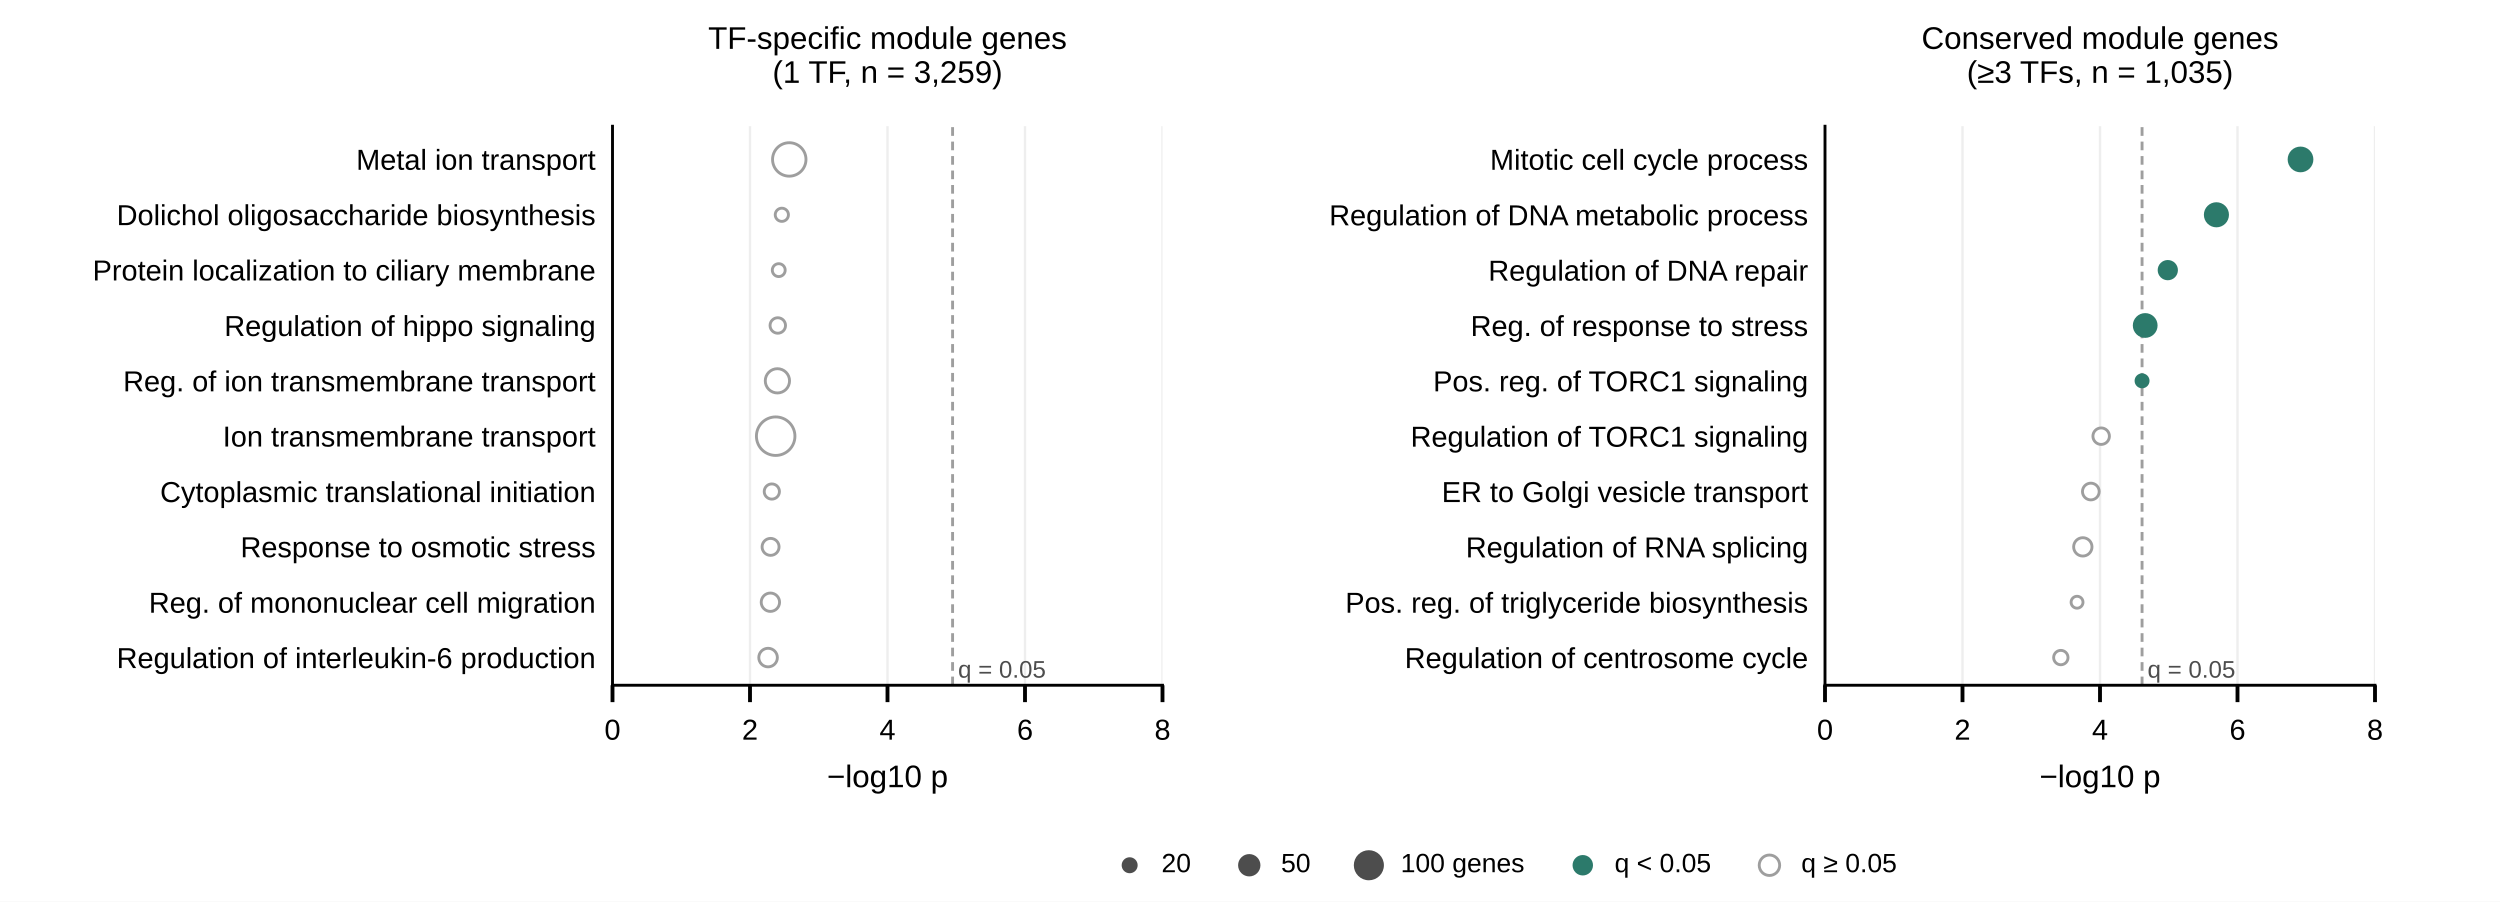
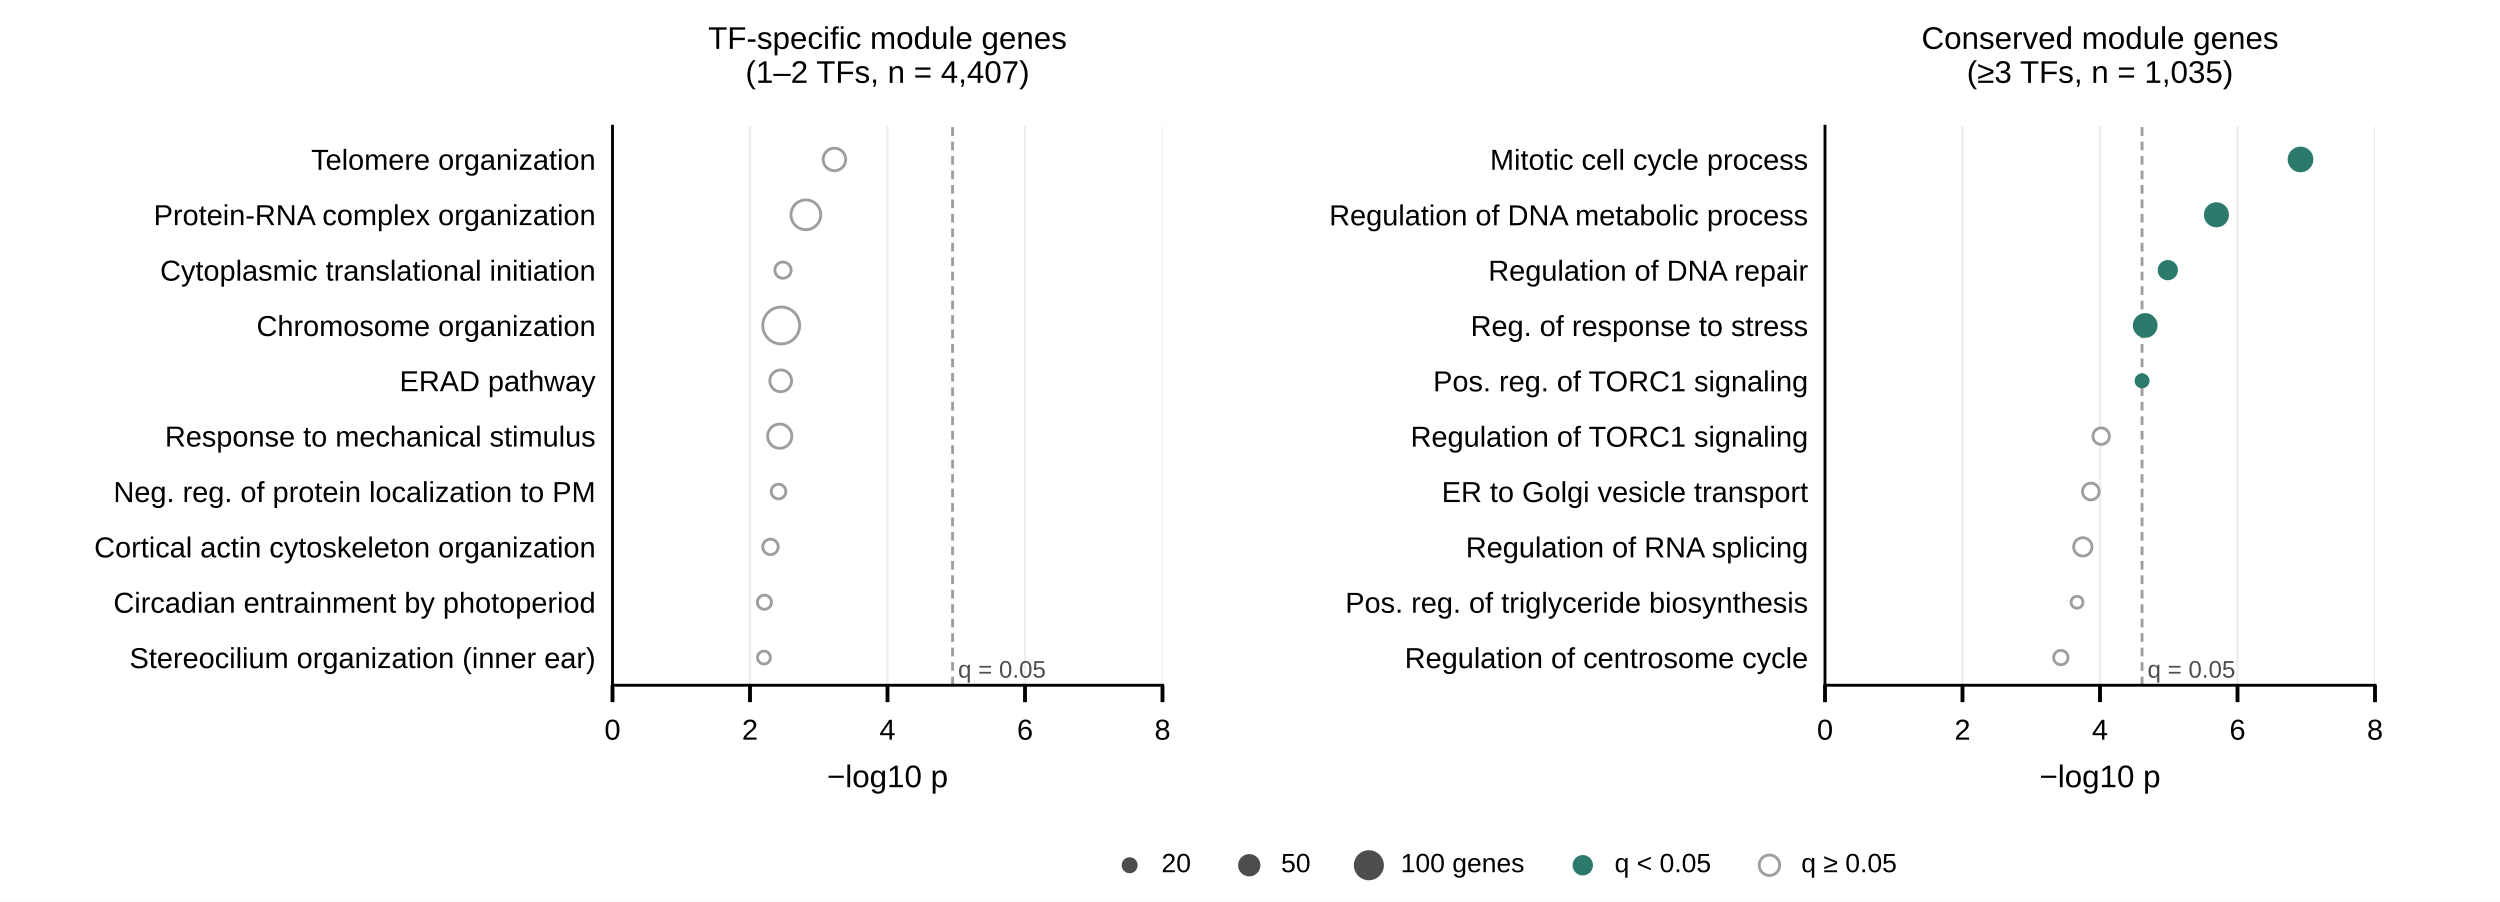
<svg xmlns="http://www.w3.org/2000/svg" xmlns:xlink="http://www.w3.org/1999/xlink" width="518.74pt" height="187.087pt" viewBox="0 0 518.74 187.087" version="1.1">
  <defs>
    <style type="text/css">*{stroke-linejoin: round; stroke-linecap: butt}</style>
  </defs>
  <g id="figure_1">
    <g id="patch_1">
      <path d="M 0 187.087  L 518.74 187.087  L 518.74 0  L 0 0  z " style="fill: #ffffff" />
    </g>
    <g id="axes_1">
      <g id="patch_2">
        <path d="M 127.091 142.186  L 241.214 142.186  L 241.214 26.192  L 127.091 26.192  z " style="fill: #ffffff" />
      </g>
      <g id="line2d_1">
-         <path d="M 197.657 142.186  L 197.657 26.192  " clip-path="url(#p32b95e14f8)" style="fill: none; stroke-dasharray: 1.8,1.2; stroke-dashoffset: 0; stroke: #9e9e9e; stroke-width: 0.6" />
+         <path d="M 197.657 142.186  L 197.657 26.192  " clip-path="url(#pe0c6eec185)" style="fill: none; stroke-dasharray: 1.8,1.2; stroke-dashoffset: 0; stroke: #9e9e9e; stroke-width: 0.6" />
      </g>
      <g id="matplotlib.axis_1">
        <g id="xtick_1">
          <g id="line2d_2">
-             <path d="M 127.091 142.186  L 127.091 26.192  " clip-path="url(#p32b95e14f8)" style="fill: none; stroke: #eeeeee; stroke-width: 0.5; stroke-linecap: square" />
+             <path d="M 127.091 142.186  L 127.091 26.192  " clip-path="url(#pe0c6eec185)" style="fill: none; stroke: #eeeeee; stroke-width: 0.5; stroke-linecap: square" />
          </g>
          <g id="line2d_3">
            <defs>
-               <path id="m3dcbe047bf" d="M 0 0  L 0 3.5  " style="stroke: #000000; stroke-width: 0.8" />
+               <path id="md911580ad5" d="M 0 0  L 0 3.5  " style="stroke: #000000; stroke-width: 0.8" />
            </defs>
            <g>
-               <use xlink:href="#m3dcbe047bf" x="127.091" y="142.186" style="stroke: #000000; stroke-width: 0.8" />
+               <use xlink:href="#md911580ad5" x="127.091" y="142.186" style="stroke: #000000; stroke-width: 0.8" />
            </g>
          </g>
          <g id="text_1">
            <text style="text-anchor: middle" x="127.091" y="153.481" transform="rotate(-0 127.0913 153.4805)" font-family="Arial, ArialMT, Helvetica, sans-serif" font-size="6.000">0</text>
          </g>
        </g>
        <g id="xtick_2">
          <g id="line2d_4">
-             <path d="M 155.622 142.186  L 155.622 26.192  " clip-path="url(#p32b95e14f8)" style="fill: none; stroke: #eeeeee; stroke-width: 0.5; stroke-linecap: square" />
+             <path d="M 155.622 142.186  L 155.622 26.192  " clip-path="url(#pe0c6eec185)" style="fill: none; stroke: #eeeeee; stroke-width: 0.5; stroke-linecap: square" />
          </g>
          <g id="line2d_5">
            <g>
-               <use xlink:href="#m3dcbe047bf" x="155.622" y="142.186" style="stroke: #000000; stroke-width: 0.8" />
+               <use xlink:href="#md911580ad5" x="155.622" y="142.186" style="stroke: #000000; stroke-width: 0.8" />
            </g>
          </g>
          <g id="text_2">
            <text style="text-anchor: middle" x="155.622" y="153.481" transform="rotate(-0 155.622 153.4805)" font-family="Arial, ArialMT, Helvetica, sans-serif" font-size="6.000">2</text>
          </g>
        </g>
        <g id="xtick_3">
          <g id="line2d_6">
-             <path d="M 184.153 142.186  L 184.153 26.192  " clip-path="url(#p32b95e14f8)" style="fill: none; stroke: #eeeeee; stroke-width: 0.5; stroke-linecap: square" />
+             <path d="M 184.153 142.186  L 184.153 26.192  " clip-path="url(#pe0c6eec185)" style="fill: none; stroke: #eeeeee; stroke-width: 0.5; stroke-linecap: square" />
          </g>
          <g id="line2d_7">
            <g>
-               <use xlink:href="#m3dcbe047bf" x="184.153" y="142.186" style="stroke: #000000; stroke-width: 0.8" />
+               <use xlink:href="#md911580ad5" x="184.153" y="142.186" style="stroke: #000000; stroke-width: 0.8" />
            </g>
          </g>
          <g id="text_3">
            <text style="text-anchor: middle" x="184.153" y="153.481" transform="rotate(-0 184.1528 153.4805)" font-family="Arial, ArialMT, Helvetica, sans-serif" font-size="6.000">4</text>
          </g>
        </g>
        <g id="xtick_4">
          <g id="line2d_8">
-             <path d="M 212.683 142.186  L 212.683 26.192  " clip-path="url(#p32b95e14f8)" style="fill: none; stroke: #eeeeee; stroke-width: 0.5; stroke-linecap: square" />
+             <path d="M 212.683 142.186  L 212.683 26.192  " clip-path="url(#pe0c6eec185)" style="fill: none; stroke: #eeeeee; stroke-width: 0.5; stroke-linecap: square" />
          </g>
          <g id="line2d_9">
            <g>
-               <use xlink:href="#m3dcbe047bf" x="212.683" y="142.186" style="stroke: #000000; stroke-width: 0.8" />
+               <use xlink:href="#md911580ad5" x="212.683" y="142.186" style="stroke: #000000; stroke-width: 0.8" />
            </g>
          </g>
          <g id="text_4">
            <text style="text-anchor: middle" x="212.683" y="153.481" transform="rotate(-0 212.6835 153.4805)" font-family="Arial, ArialMT, Helvetica, sans-serif" font-size="6.000">6</text>
          </g>
        </g>
        <g id="xtick_5">
          <g id="line2d_10">
-             <path d="M 241.214 142.186  L 241.214 26.192  " clip-path="url(#p32b95e14f8)" style="fill: none; stroke: #eeeeee; stroke-width: 0.5; stroke-linecap: square" />
+             <path d="M 241.214 142.186  L 241.214 26.192  " clip-path="url(#pe0c6eec185)" style="fill: none; stroke: #eeeeee; stroke-width: 0.5; stroke-linecap: square" />
          </g>
          <g id="line2d_11">
            <g>
-               <use xlink:href="#m3dcbe047bf" x="241.214" y="142.186" style="stroke: #000000; stroke-width: 0.8" />
+               <use xlink:href="#md911580ad5" x="241.214" y="142.186" style="stroke: #000000; stroke-width: 0.8" />
            </g>
          </g>
          <g id="text_5">
            <text style="text-anchor: middle" x="241.214" y="153.481" transform="rotate(-0 241.2142 153.4805)" font-family="Arial, ArialMT, Helvetica, sans-serif" font-size="6.000">8</text>
          </g>
        </g>
        <g id="text_6">
          <text style="text-anchor: middle" x="184.153" y="163.345" transform="rotate(-0 184.1528 163.3449)" font-family="Arial, ArialMT, Helvetica, sans-serif" font-size="6.500">−log10 p</text>
        </g>
      </g>
      <g id="matplotlib.axis_2">
        <g id="ytick_1">
          <g id="line2d_12" />
          <g id="text_7">
-             <text style="text-anchor: end" x="123.591" y="35.23" transform="rotate(-0 123.5913 35.23018)" font-family="Arial, ArialMT, Helvetica, sans-serif" font-size="6.000">Metal ion transport</text>
+             <text style="text-anchor: end" x="123.591" y="35.23" transform="rotate(-0 123.5913 35.23018)" font-family="Arial, ArialMT, Helvetica, sans-serif" font-size="6.000">Telomere organization</text>
          </g>
        </g>
        <g id="ytick_2">
          <g id="line2d_13" />
          <g id="text_8">
-             <text style="text-anchor: end" x="123.591" y="46.715" transform="rotate(-0 123.5913 46.71471)" font-family="Arial, ArialMT, Helvetica, sans-serif" font-size="6.000">Dolichol oligosaccharide biosynthesis</text>
+             <text style="text-anchor: end" x="123.591" y="46.715" transform="rotate(-0 123.5913 46.71471)" font-family="Arial, ArialMT, Helvetica, sans-serif" font-size="6.000">Protein-RNA complex organization</text>
          </g>
        </g>
        <g id="ytick_3">
          <g id="line2d_14" />
          <g id="text_9">
-             <text style="text-anchor: end" x="123.591" y="58.199" transform="rotate(-0 123.5913 58.19923)" font-family="Arial, ArialMT, Helvetica, sans-serif" font-size="6.000">Protein localization to ciliary membrane</text>
+             <text style="text-anchor: end" x="123.591" y="58.236" transform="rotate(-0 123.5913 58.2358)" font-family="Arial, ArialMT, Helvetica, sans-serif" font-size="6.000">Cytoplasmic translational initiation</text>
          </g>
        </g>
        <g id="ytick_4">
          <g id="line2d_15" />
          <g id="text_10">
-             <text style="text-anchor: end" x="123.591" y="69.72" transform="rotate(-0 123.5913 69.72032)" font-family="Arial, ArialMT, Helvetica, sans-serif" font-size="6.000">Regulation of hippo signaling</text>
+             <text style="text-anchor: end" x="123.591" y="69.72" transform="rotate(-0 123.5913 69.72032)" font-family="Arial, ArialMT, Helvetica, sans-serif" font-size="6.000">Chromosome organization</text>
          </g>
        </g>
        <g id="ytick_5">
          <g id="line2d_16" />
          <g id="text_11">
-             <text style="text-anchor: end" x="123.591" y="81.205" transform="rotate(-0 123.5913 81.20485)" font-family="Arial, ArialMT, Helvetica, sans-serif" font-size="6.000">Reg. of ion transmembrane transport</text>
+             <text style="text-anchor: end" x="123.591" y="81.168" transform="rotate(-0 123.5913 81.16828)" font-family="Arial, ArialMT, Helvetica, sans-serif" font-size="6.000">ERAD pathway</text>
          </g>
        </g>
        <g id="ytick_6">
          <g id="line2d_17" />
          <g id="text_12">
-             <text style="text-anchor: end" x="123.591" y="92.653" transform="rotate(-0 123.5913 92.65281)" font-family="Arial, ArialMT, Helvetica, sans-serif" font-size="6.000">Ion transmembrane transport</text>
+             <text style="text-anchor: end" x="123.591" y="92.653" transform="rotate(-0 123.5913 92.65281)" font-family="Arial, ArialMT, Helvetica, sans-serif" font-size="6.000">Response to mechanical stimulus</text>
          </g>
        </g>
        <g id="ytick_7">
          <g id="line2d_18" />
          <g id="text_13">
-             <text style="text-anchor: end" x="123.591" y="104.174" transform="rotate(-0 123.5913 104.1739)" font-family="Arial, ArialMT, Helvetica, sans-serif" font-size="6.000">Cytoplasmic translational initiation</text>
+             <text style="text-anchor: end" x="123.591" y="104.174" transform="rotate(-0 123.5913 104.1739)" font-family="Arial, ArialMT, Helvetica, sans-serif" font-size="6.000">Neg. reg. of protein localization to PM</text>
          </g>
        </g>
        <g id="ytick_8">
          <g id="line2d_19" />
          <g id="text_14">
-             <text style="text-anchor: end" x="123.591" y="115.622" transform="rotate(-0 123.5913 115.6219)" font-family="Arial, ArialMT, Helvetica, sans-serif" font-size="6.000">Response to osmotic stress</text>
+             <text style="text-anchor: end" x="123.591" y="115.658" transform="rotate(-0 123.5913 115.6584)" font-family="Arial, ArialMT, Helvetica, sans-serif" font-size="6.000">Cortical actin cytoskeleton organization</text>
          </g>
        </g>
        <g id="ytick_9">
          <g id="line2d_20" />
          <g id="text_15">
-             <text style="text-anchor: end" x="123.591" y="127.143" transform="rotate(-0 123.5913 127.1429)" font-family="Arial, ArialMT, Helvetica, sans-serif" font-size="6.000">Reg. of mononuclear cell migration</text>
+             <text style="text-anchor: end" x="123.591" y="127.143" transform="rotate(-0 123.5913 127.1429)" font-family="Arial, ArialMT, Helvetica, sans-serif" font-size="6.000">Circadian entrainment by photoperiod</text>
          </g>
        </g>
        <g id="ytick_10">
          <g id="line2d_21" />
          <g id="text_16">
-             <text style="text-anchor: end" x="123.591" y="138.627" transform="rotate(-0 123.5913 138.6275)" font-family="Arial, ArialMT, Helvetica, sans-serif" font-size="6.000">Regulation of interleukin-6 production</text>
+             <text style="text-anchor: end" x="123.591" y="138.627" transform="rotate(-0 123.5913 138.6275)" font-family="Arial, ArialMT, Helvetica, sans-serif" font-size="6.000">Stereocilium organization (inner ear)</text>
          </g>
        </g>
      </g>
      <g id="patch_3">
        <path d="M 127.091 142.186  L 127.091 26.192  " style="fill: none; stroke: #000000; stroke-width: 0.6; stroke-linejoin: miter; stroke-linecap: square" />
      </g>
      <g id="patch_4">
        <path d="M 127.091 142.186  L 241.214 142.186  " style="fill: none; stroke: #000000; stroke-width: 0.6; stroke-linejoin: miter; stroke-linecap: square" />
      </g>
      <g id="PathCollection_1">
-         <path d="M 163.77 36.551  C 164.69 36.551 165.572 36.185 166.222 35.535  C 166.872 34.885 167.238 34.002 167.238 33.083  C 167.238 32.163 166.872 31.281 166.222 30.631  C 165.572 29.981 164.69 29.615 163.77 29.615  C 162.85 29.615 161.968 29.981 161.318 30.631  C 160.668 31.281 160.302 32.163 160.302 33.083  C 160.302 34.002 160.668 34.885 161.318 35.535  C 161.968 36.185 162.85 36.551 163.77 36.551  z " clip-path="url(#p32b95e14f8)" style="fill: #ffffff; stroke: #9e9e9e; stroke-width: 0.6" />
-         <path d="M 162.227 45.937  C 162.591 45.937 162.939 45.792 163.196 45.536  C 163.453 45.279 163.597 44.931 163.597 44.567  C 163.597 44.204 163.453 43.856 163.196 43.599  C 162.939 43.342 162.591 43.198 162.227 43.198  C 161.864 43.198 161.516 43.342 161.259 43.599  C 161.002 43.856 160.858 44.204 160.858 44.567  C 160.858 44.931 161.002 45.279 161.259 45.536  C 161.516 45.792 161.864 45.937 162.227 45.937  z " clip-path="url(#p32b95e14f8)" style="fill: #ffffff; stroke: #9e9e9e; stroke-width: 0.6" />
-         <path d="M 161.586 57.389  C 161.941 57.389 162.281 57.248 162.532 56.997  C 162.782 56.747 162.923 56.406 162.923 56.052  C 162.923 55.697 162.782 55.357 162.532 55.107  C 162.281 54.856 161.941 54.715 161.586 54.715  C 161.232 54.715 160.891 54.856 160.641 55.107  C 160.39 55.357 160.249 55.697 160.249 56.052  C 160.249 56.406 160.39 56.747 160.641 56.997  C 160.891 57.248 161.232 57.389 161.586 57.389  z " clip-path="url(#p32b95e14f8)" style="fill: #ffffff; stroke: #9e9e9e; stroke-width: 0.6" />
-         <path d="M 161.386 69.141  C 161.812 69.141 162.22 68.972 162.521 68.671  C 162.822 68.37 162.991 67.962 162.991 67.536  C 162.991 67.111 162.822 66.703 162.521 66.402  C 162.22 66.101 161.812 65.932 161.386 65.932  C 160.961 65.932 160.553 66.101 160.252 66.402  C 159.951 66.703 159.782 67.111 159.782 67.536  C 159.782 67.962 159.951 68.37 160.252 68.671  C 160.553 68.972 160.961 69.141 161.386 69.141  z " clip-path="url(#p32b95e14f8)" style="fill: #ffffff; stroke: #9e9e9e; stroke-width: 0.6" />
-         <path d="M 161.309 81.538  C 161.976 81.538 162.617 81.273 163.089 80.801  C 163.561 80.329 163.826 79.689 163.826 79.021  C 163.826 78.353 163.561 77.713 163.089 77.241  C 162.617 76.769 161.976 76.504 161.309 76.504  C 160.641 76.504 160.001 76.769 159.529 77.241  C 159.056 77.713 158.791 78.353 158.791 79.021  C 158.791 79.689 159.056 80.329 159.529 80.801  C 160.001 81.273 160.641 81.538 161.309 81.538  z " clip-path="url(#p32b95e14f8)" style="fill: #ffffff; stroke: #9e9e9e; stroke-width: 0.6" />
-         <path d="M 160.951 94.501  C 162.01 94.501 163.027 94.08 163.776 93.331  C 164.525 92.581 164.946 91.565 164.946 90.505  C 164.946 89.446 164.525 88.43 163.776 87.68  C 163.027 86.931 162.01 86.51 160.951 86.51  C 159.891 86.51 158.875 86.931 158.126 87.68  C 157.376 88.43 156.955 89.446 156.955 90.505  C 156.955 91.565 157.376 92.581 158.126 93.331  C 158.875 94.08 159.891 94.501 160.951 94.501  z " clip-path="url(#p32b95e14f8)" style="fill: #ffffff; stroke: #9e9e9e; stroke-width: 0.6" />
-         <path d="M 160.15 103.567  C 160.569 103.567 160.97 103.401 161.266 103.105  C 161.561 102.809 161.728 102.408 161.728 101.99  C 161.728 101.572 161.561 101.171 161.266 100.875  C 160.97 100.579 160.569 100.413 160.15 100.413  C 159.732 100.413 159.331 100.579 159.035 100.875  C 158.739 101.171 158.573 101.572 158.573 101.99  C 158.573 102.408 158.739 102.809 159.035 103.105  C 159.331 103.401 159.732 103.567 160.15 103.567  z " clip-path="url(#p32b95e14f8)" style="fill: #ffffff; stroke: #9e9e9e; stroke-width: 0.6" />
-         <path d="M 159.892 115.235  C 160.359 115.235 160.807 115.05 161.137 114.72  C 161.467 114.389 161.653 113.941 161.653 113.475  C 161.653 113.008 161.467 112.56 161.137 112.23  C 160.807 111.899 160.359 111.714 159.892 111.714  C 159.425 111.714 158.977 111.899 158.647 112.23  C 158.317 112.56 158.131 113.008 158.131 113.475  C 158.131 113.941 158.317 114.389 158.647 114.72  C 158.977 115.05 159.425 115.235 159.892 115.235  z " clip-path="url(#p32b95e14f8)" style="fill: #ffffff; stroke: #9e9e9e; stroke-width: 0.6" />
-         <path d="M 159.852 126.863  C 160.357 126.863 160.841 126.662 161.198 126.305  C 161.556 125.948 161.756 125.464 161.756 124.959  C 161.756 124.454 161.556 123.97 161.198 123.613  C 160.841 123.256 160.357 123.055 159.852 123.055  C 159.347 123.055 158.863 123.256 158.506 123.613  C 158.149 123.97 157.948 124.454 157.948 124.959  C 157.948 125.464 158.149 125.948 158.506 126.305  C 158.863 126.662 159.347 126.863 159.852 126.863  z " clip-path="url(#p32b95e14f8)" style="fill: #ffffff; stroke: #9e9e9e; stroke-width: 0.6" />
-         <path d="M 159.374 138.37  C 159.885 138.37 160.375 138.167 160.736 137.806  C 161.097 137.445 161.3 136.955 161.3 136.444  C 161.3 135.933 161.097 135.442 160.736 135.081  C 160.375 134.72 159.885 134.517 159.374 134.517  C 158.863 134.517 158.373 134.72 158.011 135.081  C 157.65 135.442 157.447 135.933 157.447 136.444  C 157.447 136.955 157.65 137.445 158.011 137.806  C 158.373 138.167 158.863 138.37 159.374 138.37  z " clip-path="url(#p32b95e14f8)" style="fill: #ffffff; stroke: #9e9e9e; stroke-width: 0.6" />
+         <path d="M 173.141 35.42  C 173.761 35.42 174.355 35.174 174.794 34.735  C 175.232 34.297 175.478 33.703 175.478 33.083  C 175.478 32.463 175.232 31.868 174.794 31.43  C 174.355 30.992 173.761 30.746 173.141 30.746  C 172.521 30.746 171.927 30.992 171.488 31.43  C 171.05 31.868 170.804 32.463 170.804 33.083  C 170.804 33.703 171.05 34.297 171.488 34.735  C 171.927 35.174 172.521 35.42 173.141 35.42  z " clip-path="url(#pe0c6eec185)" style="fill: #ffffff; stroke: #9e9e9e; stroke-width: 0.6" />
+         <path d="M 167.21 47.662  C 168.031 47.662 168.818 47.336 169.398 46.755  C 169.978 46.175 170.304 45.388 170.304 44.567  C 170.304 43.747 169.978 42.96 169.398 42.379  C 168.818 41.799 168.031 41.473 167.21 41.473  C 166.389 41.473 165.602 41.799 165.022 42.379  C 164.442 42.96 164.116 43.747 164.116 44.567  C 164.116 45.388 164.442 46.175 165.022 46.755  C 165.602 47.336 166.389 47.662 167.21 47.662  z " clip-path="url(#pe0c6eec185)" style="fill: #ffffff; stroke: #9e9e9e; stroke-width: 0.6" />
+         <path d="M 162.468 57.736  C 162.914 57.736 163.343 57.559 163.659 57.243  C 163.975 56.927 164.152 56.499 164.152 56.052  C 164.152 55.605 163.975 55.177 163.659 54.861  C 163.343 54.545 162.914 54.367 162.468 54.367  C 162.021 54.367 161.592 54.545 161.276 54.861  C 160.961 55.177 160.783 55.605 160.783 56.052  C 160.783 56.499 160.961 56.927 161.276 57.243  C 161.592 57.559 162.021 57.736 162.468 57.736  z " clip-path="url(#pe0c6eec185)" style="fill: #ffffff; stroke: #9e9e9e; stroke-width: 0.6" />
+         <path d="M 162.097 71.364  C 163.112 71.364 164.086 70.961 164.804 70.243  C 165.522 69.525 165.925 68.551 165.925 67.536  C 165.925 66.521 165.522 65.548 164.804 64.83  C 164.086 64.112 163.112 63.709 162.097 63.709  C 161.082 63.709 160.109 64.112 159.391 64.83  C 158.673 65.548 158.27 66.521 158.27 67.536  C 158.27 68.551 158.673 69.525 159.391 70.243  C 160.109 70.961 161.082 71.364 162.097 71.364  z " clip-path="url(#pe0c6eec185)" style="fill: #ffffff; stroke: #9e9e9e; stroke-width: 0.6" />
+         <path d="M 161.992 81.282  C 162.592 81.282 163.167 81.044 163.591 80.62  C 164.015 80.196 164.254 79.621 164.254 79.021  C 164.254 78.421 164.015 77.846 163.591 77.422  C 163.167 76.998 162.592 76.76 161.992 76.76  C 161.393 76.76 160.818 76.998 160.394 77.422  C 159.97 77.846 159.731 78.421 159.731 79.021  C 159.731 79.621 159.97 80.196 160.394 80.62  C 160.818 81.044 161.393 81.282 161.992 81.282  z " clip-path="url(#pe0c6eec185)" style="fill: #ffffff; stroke: #9e9e9e; stroke-width: 0.6" />
+         <path d="M 161.789 93.023  C 162.456 93.023 163.097 92.758 163.569 92.286  C 164.041 91.813 164.306 91.173 164.306 90.505  C 164.306 89.838 164.041 89.197 163.569 88.725  C 163.097 88.253 162.456 87.988 161.789 87.988  C 161.121 87.988 160.481 88.253 160.009 88.725  C 159.536 89.197 159.271 89.838 159.271 90.505  C 159.271 91.173 159.536 91.813 160.009 92.286  C 160.481 92.758 161.121 93.023 161.789 93.023  z " clip-path="url(#pe0c6eec185)" style="fill: #ffffff; stroke: #9e9e9e; stroke-width: 0.6" />
+         <path d="M 161.54 103.511  C 161.944 103.511 162.331 103.35 162.616 103.065  C 162.901 102.78 163.061 102.393 163.061 101.99  C 163.061 101.587 162.901 101.2 162.616 100.915  C 162.331 100.63 161.944 100.469 161.54 100.469  C 161.137 100.469 160.75 100.63 160.465 100.915  C 160.18 101.2 160.02 101.587 160.02 101.99  C 160.02 102.393 160.18 102.78 160.465 103.065  C 160.75 103.35 161.137 103.511 161.54 103.511  z " clip-path="url(#pe0c6eec185)" style="fill: #ffffff; stroke: #9e9e9e; stroke-width: 0.6" />
+         <path d="M 159.872 115.079  C 160.298 115.079 160.706 114.91 161.007 114.609  C 161.308 114.308 161.477 113.9 161.477 113.475  C 161.477 113.049 161.308 112.641 161.007 112.34  C 160.706 112.039 160.298 111.87 159.872 111.87  C 159.447 111.87 159.038 112.039 158.737 112.34  C 158.437 112.641 158.267 113.049 158.267 113.475  C 158.267 113.9 158.437 114.308 158.737 114.609  C 159.038 114.91 159.447 115.079 159.872 115.079  z " clip-path="url(#pe0c6eec185)" style="fill: #ffffff; stroke: #9e9e9e; stroke-width: 0.6" />
+         <path d="M 158.611 126.421  C 158.999 126.421 159.37 126.267 159.645 125.993  C 159.919 125.719 160.073 125.347 160.073 124.959  C 160.073 124.571 159.919 124.199 159.645 123.925  C 159.37 123.651 158.999 123.497 158.611 123.497  C 158.223 123.497 157.851 123.651 157.577 123.925  C 157.303 124.199 157.149 124.571 157.149 124.959  C 157.149 125.347 157.303 125.719 157.577 125.993  C 157.851 126.267 158.223 126.421 158.611 126.421  z " clip-path="url(#pe0c6eec185)" style="fill: #ffffff; stroke: #9e9e9e; stroke-width: 0.6" />
+         <path d="M 158.516 137.781  C 158.871 137.781 159.211 137.64 159.461 137.389  C 159.712 137.138 159.853 136.798 159.853 136.444  C 159.853 136.089 159.712 135.749 159.461 135.498  C 159.211 135.247 158.871 135.107 158.516 135.107  C 158.161 135.107 157.821 135.247 157.571 135.498  C 157.32 135.749 157.179 136.089 157.179 136.444  C 157.179 136.798 157.32 137.138 157.571 137.389  C 157.821 137.64 158.161 137.781 158.516 137.781  z " clip-path="url(#pe0c6eec185)" style="fill: #ffffff; stroke: #9e9e9e; stroke-width: 0.6" />
      </g>
      <g id="PathCollection_2" />
      <g id="text_17">
        <text style="fill: #4d4d4d; text-anchor: start" x="198.798" y="140.618" transform="rotate(-0 198.7983 140.6179)" font-family="Arial, ArialMT, Helvetica, sans-serif" font-size="5.000">q = 0.05</text>
      </g>
      <g id="text_18">
        <text transform="translate(146.9453 10.14592)" font-family="Arial, ArialMT, Helvetica, sans-serif" font-size="6.500">TF-specific module genes</text>
-         <text transform="translate(160.2774 17.19213)" font-family="Arial, ArialMT, Helvetica, sans-serif" font-size="6.500">(1 TF, n = 3,259)</text>
+         <text transform="translate(154.6763 17.19213)" font-family="Arial, ArialMT, Helvetica, sans-serif" font-size="6.500">(1–2 TFs, n = 4,407)</text>
      </g>
    </g>
    <g id="axes_2">
      <g id="patch_5">
        <path d="M 378.68 142.186  L 492.803 142.186  L 492.803 26.192  L 378.68 26.192  z " style="fill: #ffffff" />
      </g>
      <g id="line2d_22">
-         <path d="M 444.469 142.186  L 444.469 26.192  " clip-path="url(#p864f9d2d90)" style="fill: none; stroke-dasharray: 1.8,1.2; stroke-dashoffset: 0; stroke: #9e9e9e; stroke-width: 0.6" />
+         <path d="M 444.469 142.186  L 444.469 26.192  " clip-path="url(#p1d3c5f9f33)" style="fill: none; stroke-dasharray: 1.8,1.2; stroke-dashoffset: 0; stroke: #9e9e9e; stroke-width: 0.6" />
      </g>
      <g id="matplotlib.axis_3">
        <g id="xtick_6">
          <g id="line2d_23">
-             <path d="M 378.68 142.186  L 378.68 26.192  " clip-path="url(#p864f9d2d90)" style="fill: none; stroke: #eeeeee; stroke-width: 0.5; stroke-linecap: square" />
+             <path d="M 378.68 142.186  L 378.68 26.192  " clip-path="url(#p1d3c5f9f33)" style="fill: none; stroke: #eeeeee; stroke-width: 0.5; stroke-linecap: square" />
          </g>
          <g id="line2d_24">
            <g>
-               <use xlink:href="#m3dcbe047bf" x="378.68" y="142.186" style="stroke: #000000; stroke-width: 0.8" />
+               <use xlink:href="#md911580ad5" x="378.68" y="142.186" style="stroke: #000000; stroke-width: 0.8" />
            </g>
          </g>
          <g id="text_19">
            <text style="text-anchor: middle" x="378.68" y="153.481" transform="rotate(-0 378.6803 153.4805)" font-family="Arial, ArialMT, Helvetica, sans-serif" font-size="6.000">0</text>
          </g>
        </g>
        <g id="xtick_7">
          <g id="line2d_25">
-             <path d="M 407.211 142.186  L 407.211 26.192  " clip-path="url(#p864f9d2d90)" style="fill: none; stroke: #eeeeee; stroke-width: 0.5; stroke-linecap: square" />
+             <path d="M 407.211 142.186  L 407.211 26.192  " clip-path="url(#p1d3c5f9f33)" style="fill: none; stroke: #eeeeee; stroke-width: 0.5; stroke-linecap: square" />
          </g>
          <g id="line2d_26">
            <g>
-               <use xlink:href="#m3dcbe047bf" x="407.211" y="142.186" style="stroke: #000000; stroke-width: 0.8" />
+               <use xlink:href="#md911580ad5" x="407.211" y="142.186" style="stroke: #000000; stroke-width: 0.8" />
            </g>
          </g>
          <g id="text_20">
            <text style="text-anchor: middle" x="407.211" y="153.481" transform="rotate(-0 407.211 153.4805)" font-family="Arial, ArialMT, Helvetica, sans-serif" font-size="6.000">2</text>
          </g>
        </g>
        <g id="xtick_8">
          <g id="line2d_27">
-             <path d="M 435.742 142.186  L 435.742 26.192  " clip-path="url(#p864f9d2d90)" style="fill: none; stroke: #eeeeee; stroke-width: 0.5; stroke-linecap: square" />
+             <path d="M 435.742 142.186  L 435.742 26.192  " clip-path="url(#p1d3c5f9f33)" style="fill: none; stroke: #eeeeee; stroke-width: 0.5; stroke-linecap: square" />
          </g>
          <g id="line2d_28">
            <g>
-               <use xlink:href="#m3dcbe047bf" x="435.742" y="142.186" style="stroke: #000000; stroke-width: 0.8" />
+               <use xlink:href="#md911580ad5" x="435.742" y="142.186" style="stroke: #000000; stroke-width: 0.8" />
            </g>
          </g>
          <g id="text_21">
            <text style="text-anchor: middle" x="435.742" y="153.481" transform="rotate(-0 435.7417 153.4805)" font-family="Arial, ArialMT, Helvetica, sans-serif" font-size="6.000">4</text>
          </g>
        </g>
        <g id="xtick_9">
          <g id="line2d_29">
-             <path d="M 464.272 142.186  L 464.272 26.192  " clip-path="url(#p864f9d2d90)" style="fill: none; stroke: #eeeeee; stroke-width: 0.5; stroke-linecap: square" />
+             <path d="M 464.272 142.186  L 464.272 26.192  " clip-path="url(#p1d3c5f9f33)" style="fill: none; stroke: #eeeeee; stroke-width: 0.5; stroke-linecap: square" />
          </g>
          <g id="line2d_30">
            <g>
-               <use xlink:href="#m3dcbe047bf" x="464.272" y="142.186" style="stroke: #000000; stroke-width: 0.8" />
+               <use xlink:href="#md911580ad5" x="464.272" y="142.186" style="stroke: #000000; stroke-width: 0.8" />
            </g>
          </g>
          <g id="text_22">
            <text style="text-anchor: middle" x="464.272" y="153.481" transform="rotate(-0 464.2724 153.4805)" font-family="Arial, ArialMT, Helvetica, sans-serif" font-size="6.000">6</text>
          </g>
        </g>
        <g id="xtick_10">
          <g id="line2d_31">
-             <path d="M 492.803 142.186  L 492.803 26.192  " clip-path="url(#p864f9d2d90)" style="fill: none; stroke: #eeeeee; stroke-width: 0.5; stroke-linecap: square" />
+             <path d="M 492.803 142.186  L 492.803 26.192  " clip-path="url(#p1d3c5f9f33)" style="fill: none; stroke: #eeeeee; stroke-width: 0.5; stroke-linecap: square" />
          </g>
          <g id="line2d_32">
            <g>
-               <use xlink:href="#m3dcbe047bf" x="492.803" y="142.186" style="stroke: #000000; stroke-width: 0.8" />
+               <use xlink:href="#md911580ad5" x="492.803" y="142.186" style="stroke: #000000; stroke-width: 0.8" />
            </g>
          </g>
          <g id="text_23">
            <text style="text-anchor: middle" x="492.803" y="153.481" transform="rotate(-0 492.8032 153.4805)" font-family="Arial, ArialMT, Helvetica, sans-serif" font-size="6.000">8</text>
          </g>
        </g>
        <g id="text_24">
          <text style="text-anchor: middle" x="435.742" y="163.345" transform="rotate(-0 435.7417 163.3449)" font-family="Arial, ArialMT, Helvetica, sans-serif" font-size="6.500">−log10 p</text>
        </g>
      </g>
      <g id="matplotlib.axis_4">
        <g id="ytick_11">
          <g id="line2d_33" />
          <g id="text_25">
            <text style="text-anchor: end" x="375.18" y="35.23" transform="rotate(-0 375.1803 35.23018)" font-family="Arial, ArialMT, Helvetica, sans-serif" font-size="6.000">Mitotic cell cycle process</text>
          </g>
        </g>
        <g id="ytick_12">
          <g id="line2d_34" />
          <g id="text_26">
            <text style="text-anchor: end" x="375.18" y="46.751" transform="rotate(-0 375.1803 46.75127)" font-family="Arial, ArialMT, Helvetica, sans-serif" font-size="6.000">Regulation of DNA metabolic process</text>
          </g>
        </g>
        <g id="ytick_13">
          <g id="line2d_35" />
          <g id="text_27">
            <text style="text-anchor: end" x="375.18" y="58.236" transform="rotate(-0 375.1803 58.2358)" font-family="Arial, ArialMT, Helvetica, sans-serif" font-size="6.000">Regulation of DNA repair</text>
          </g>
        </g>
        <g id="ytick_14">
          <g id="line2d_36" />
          <g id="text_28">
            <text style="text-anchor: end" x="375.18" y="69.72" transform="rotate(-0 375.1803 69.72032)" font-family="Arial, ArialMT, Helvetica, sans-serif" font-size="6.000">Reg. of response to stress</text>
          </g>
        </g>
        <g id="ytick_15">
          <g id="line2d_37" />
          <g id="text_29">
            <text style="text-anchor: end" x="375.18" y="81.207" transform="rotate(-0 375.1803 81.20672)" font-family="Arial, ArialMT, Helvetica, sans-serif" font-size="6.000">Pos. reg. of TORC1 signaling</text>
          </g>
        </g>
        <g id="ytick_16">
          <g id="line2d_38" />
          <g id="text_30">
            <text style="text-anchor: end" x="375.18" y="92.691" transform="rotate(-0 375.1803 92.69125)" font-family="Arial, ArialMT, Helvetica, sans-serif" font-size="6.000">Regulation of TORC1 signaling</text>
          </g>
        </g>
        <g id="ytick_17">
          <g id="line2d_39" />
          <g id="text_31">
            <text style="text-anchor: end" x="375.18" y="104.174" transform="rotate(-0 375.1803 104.1739)" font-family="Arial, ArialMT, Helvetica, sans-serif" font-size="6.000">ER to Golgi vesicle transport</text>
          </g>
        </g>
        <g id="ytick_18">
          <g id="line2d_40" />
          <g id="text_32">
            <text style="text-anchor: end" x="375.18" y="115.658" transform="rotate(-0 375.1803 115.6584)" font-family="Arial, ArialMT, Helvetica, sans-serif" font-size="6.000">Regulation of RNA splicing</text>
          </g>
        </g>
        <g id="ytick_19">
          <g id="line2d_41" />
          <g id="text_33">
            <text style="text-anchor: end" x="375.18" y="127.143" transform="rotate(-0 375.1803 127.1429)" font-family="Arial, ArialMT, Helvetica, sans-serif" font-size="6.000">Pos. reg. of triglyceride biosynthesis</text>
          </g>
        </g>
        <g id="ytick_20">
          <g id="line2d_42" />
          <g id="text_34">
            <text style="text-anchor: end" x="375.18" y="138.627" transform="rotate(-0 375.1803 138.6275)" font-family="Arial, ArialMT, Helvetica, sans-serif" font-size="6.000">Regulation of centrosome cycle</text>
          </g>
        </g>
      </g>
      <g id="PathCollection_3" />
      <g id="PathCollection_4" />
      <g id="PathCollection_5" />
      <g id="PathCollection_6" />
      <g id="PathCollection_7" />
      <g id="patch_6">
        <path d="M 378.68 142.186  L 378.68 26.192  " style="fill: none; stroke: #000000; stroke-width: 0.6; stroke-linejoin: miter; stroke-linecap: square" />
      </g>
      <g id="patch_7">
        <path d="M 378.68 142.186  L 492.803 142.186  " style="fill: none; stroke: #000000; stroke-width: 0.6; stroke-linejoin: miter; stroke-linecap: square" />
      </g>
      <g id="PathCollection_8">
-         <path d="M 435.983 92.216  C 436.437 92.216 436.872 92.036 437.193 91.715  C 437.513 91.394 437.694 90.959 437.694 90.505  C 437.694 90.052 437.513 89.617 437.193 89.296  C 436.872 88.975 436.437 88.795 435.983 88.795  C 435.53 88.795 435.095 88.975 434.774 89.296  C 434.453 89.617 434.273 90.052 434.273 90.505  C 434.273 90.959 434.453 91.394 434.774 91.715  C 435.095 92.036 435.53 92.216 435.983 92.216  z " clip-path="url(#p864f9d2d90)" style="fill: #ffffff; stroke: #9e9e9e; stroke-width: 0.6" />
-         <path d="M 433.839 103.726  C 434.299 103.726 434.741 103.543 435.066 103.217  C 435.392 102.892 435.575 102.45 435.575 101.99  C 435.575 101.53 435.392 101.088 435.066 100.763  C 434.741 100.437 434.299 100.254 433.839 100.254  C 433.379 100.254 432.937 100.437 432.612 100.763  C 432.286 101.088 432.103 101.53 432.103 101.99  C 432.103 102.45 432.286 102.892 432.612 103.217  C 432.937 103.543 433.379 103.726 433.839 103.726  z " clip-path="url(#p864f9d2d90)" style="fill: #ffffff; stroke: #9e9e9e; stroke-width: 0.6" />
-         <path d="M 432.176 115.378  C 432.681 115.378 433.165 115.178 433.522 114.821  C 433.879 114.464 434.08 113.979 434.08 113.475  C 434.08 112.97 433.879 112.485 433.522 112.128  C 433.165 111.771 432.681 111.571 432.176 111.571  C 431.671 111.571 431.187 111.771 430.83 112.128  C 430.473 112.485 430.272 112.97 430.272 113.475  C 430.272 113.979 430.473 114.464 430.83 114.821  C 431.187 115.178 431.671 115.378 432.176 115.378  z " clip-path="url(#p864f9d2d90)" style="fill: #ffffff; stroke: #9e9e9e; stroke-width: 0.6" />
-         <path d="M 430.979 126.194  C 431.307 126.194 431.621 126.064 431.853 125.832  C 432.084 125.601 432.214 125.287 432.214 124.959  C 432.214 124.632 432.084 124.317 431.853 124.086  C 431.621 123.854 431.307 123.724 430.979 123.724  C 430.652 123.724 430.338 123.854 430.106 124.086  C 429.875 124.317 429.744 124.632 429.744 124.959  C 429.744 125.287 429.875 125.601 430.106 125.832  C 430.338 126.064 430.652 126.194 430.979 126.194  z " clip-path="url(#p864f9d2d90)" style="fill: #ffffff; stroke: #9e9e9e; stroke-width: 0.6" />
-         <path d="M 427.613 137.935  C 428.009 137.935 428.388 137.778 428.668 137.498  C 428.948 137.219 429.105 136.839 429.105 136.444  C 429.105 136.048 428.948 135.669 428.668 135.389  C 428.388 135.109 428.009 134.952 427.613 134.952  C 427.218 134.952 426.838 135.109 426.559 135.389  C 426.279 135.669 426.122 136.048 426.122 136.444  C 426.122 136.839 426.279 137.219 426.559 137.498  C 426.838 137.778 427.218 137.935 427.613 137.935  z " clip-path="url(#p864f9d2d90)" style="fill: #ffffff; stroke: #9e9e9e; stroke-width: 0.6" />
+         <path d="M 435.983 92.216  C 436.437 92.216 436.872 92.036 437.193 91.715  C 437.513 91.394 437.694 90.959 437.694 90.505  C 437.694 90.052 437.513 89.617 437.193 89.296  C 436.872 88.975 436.437 88.795 435.983 88.795  C 435.53 88.795 435.095 88.975 434.774 89.296  C 434.453 89.617 434.273 90.052 434.273 90.505  C 434.273 90.959 434.453 91.394 434.774 91.715  C 435.095 92.036 435.53 92.216 435.983 92.216  z " clip-path="url(#p1d3c5f9f33)" style="fill: #ffffff; stroke: #9e9e9e; stroke-width: 0.6" />
+         <path d="M 433.839 103.726  C 434.299 103.726 434.741 103.543 435.066 103.217  C 435.392 102.892 435.575 102.45 435.575 101.99  C 435.575 101.53 435.392 101.088 435.066 100.763  C 434.741 100.437 434.299 100.254 433.839 100.254  C 433.379 100.254 432.937 100.437 432.612 100.763  C 432.286 101.088 432.103 101.53 432.103 101.99  C 432.103 102.45 432.286 102.892 432.612 103.217  C 432.937 103.543 433.379 103.726 433.839 103.726  z " clip-path="url(#p1d3c5f9f33)" style="fill: #ffffff; stroke: #9e9e9e; stroke-width: 0.6" />
+         <path d="M 432.176 115.378  C 432.681 115.378 433.165 115.178 433.522 114.821  C 433.879 114.464 434.08 113.979 434.08 113.475  C 434.08 112.97 433.879 112.485 433.522 112.128  C 433.165 111.771 432.681 111.571 432.176 111.571  C 431.671 111.571 431.187 111.771 430.83 112.128  C 430.473 112.485 430.272 112.97 430.272 113.475  C 430.272 113.979 430.473 114.464 430.83 114.821  C 431.187 115.178 431.671 115.378 432.176 115.378  z " clip-path="url(#p1d3c5f9f33)" style="fill: #ffffff; stroke: #9e9e9e; stroke-width: 0.6" />
+         <path d="M 430.979 126.194  C 431.307 126.194 431.621 126.064 431.853 125.832  C 432.084 125.601 432.214 125.287 432.214 124.959  C 432.214 124.632 432.084 124.317 431.853 124.086  C 431.621 123.854 431.307 123.724 430.979 123.724  C 430.652 123.724 430.338 123.854 430.106 124.086  C 429.875 124.317 429.744 124.632 429.744 124.959  C 429.744 125.287 429.875 125.601 430.106 125.832  C 430.338 126.064 430.652 126.194 430.979 126.194  z " clip-path="url(#p1d3c5f9f33)" style="fill: #ffffff; stroke: #9e9e9e; stroke-width: 0.6" />
+         <path d="M 427.613 137.935  C 428.009 137.935 428.388 137.778 428.668 137.498  C 428.948 137.219 429.105 136.839 429.105 136.444  C 429.105 136.048 428.948 135.669 428.668 135.389  C 428.388 135.109 428.009 134.952 427.613 134.952  C 427.218 134.952 426.838 135.109 426.559 135.389  C 426.279 135.669 426.122 136.048 426.122 136.444  C 426.122 136.839 426.279 137.219 426.559 137.498  C 426.838 137.778 427.218 137.935 427.613 137.935  z " clip-path="url(#p1d3c5f9f33)" style="fill: #ffffff; stroke: #9e9e9e; stroke-width: 0.6" />
      </g>
      <g id="PathCollection_9">
-         <path d="M 477.347 35.752  C 478.055 35.752 478.734 35.471 479.235 34.97  C 479.735 34.47 480.016 33.791 480.016 33.083  C 480.016 32.375 479.735 31.696 479.235 31.195  C 478.734 30.695 478.055 30.414 477.347 30.414  C 476.639 30.414 475.96 30.695 475.46 31.195  C 474.959 31.696 474.678 32.375 474.678 33.083  C 474.678 33.791 474.959 34.47 475.46 34.97  C 475.96 35.471 476.639 35.752 477.347 35.752  z " clip-path="url(#p864f9d2d90)" style="fill: #2c7a6b" />
-         <path d="M 459.898 47.17  C 460.588 47.17 461.25 46.896 461.738 46.408  C 462.227 45.92 462.501 45.258 462.501 44.567  C 462.501 43.877 462.227 43.215 461.738 42.727  C 461.25 42.239 460.588 41.964 459.898 41.964  C 459.208 41.964 458.546 42.239 458.057 42.727  C 457.569 43.215 457.295 43.877 457.295 44.567  C 457.295 45.258 457.569 45.92 458.057 46.408  C 458.546 46.896 459.208 47.17 459.898 47.17  z " clip-path="url(#p864f9d2d90)" style="fill: #2c7a6b" />
-         <path d="M 449.81 58.152  C 450.367 58.152 450.901 57.931 451.295 57.537  C 451.689 57.143 451.91 56.609 451.91 56.052  C 451.91 55.495 451.689 54.96 451.295 54.567  C 450.901 54.173 450.367 53.951 449.81 53.951  C 449.253 53.951 448.718 54.173 448.324 54.567  C 447.93 54.96 447.709 55.495 447.709 56.052  C 447.709 56.609 447.93 57.143 448.324 57.537  C 448.718 57.931 449.253 58.152 449.81 58.152  z " clip-path="url(#p864f9d2d90)" style="fill: #2c7a6b" />
-         <path d="M 445.12 70.105  C 445.801 70.105 446.455 69.835 446.936 69.353  C 447.418 68.871 447.689 68.218 447.689 67.536  C 447.689 66.855 447.418 66.202 446.936 65.72  C 446.455 65.238 445.801 64.967 445.12 64.967  C 444.439 64.967 443.785 65.238 443.303 65.72  C 442.822 66.202 442.551 66.855 442.551 67.536  C 442.551 68.218 442.822 68.871 443.303 69.353  C 443.785 69.835 444.439 70.105 445.12 70.105  z " clip-path="url(#p864f9d2d90)" style="fill: #2c7a6b" />
-         <path d="M 444.469 80.57  C 444.88 80.57 445.274 80.407 445.565 80.116  C 445.855 79.826 446.019 79.432 446.019 79.021  C 446.019 78.61 445.855 78.216 445.565 77.925  C 445.274 77.635 444.88 77.472 444.469 77.472  C 444.058 77.472 443.664 77.635 443.374 77.925  C 443.083 78.216 442.92 78.61 442.92 79.021  C 442.92 79.432 443.083 79.826 443.374 80.116  C 443.664 80.407 444.058 80.57 444.469 80.57  z " clip-path="url(#p864f9d2d90)" style="fill: #2c7a6b" />
+         <path d="M 477.347 35.752  C 478.055 35.752 478.734 35.471 479.235 34.97  C 479.735 34.47 480.016 33.791 480.016 33.083  C 480.016 32.375 479.735 31.696 479.235 31.195  C 478.734 30.695 478.055 30.414 477.347 30.414  C 476.639 30.414 475.96 30.695 475.46 31.195  C 474.959 31.696 474.678 32.375 474.678 33.083  C 474.678 33.791 474.959 34.47 475.46 34.97  C 475.96 35.471 476.639 35.752 477.347 35.752  z " clip-path="url(#p1d3c5f9f33)" style="fill: #2c7a6b" />
+         <path d="M 459.898 47.17  C 460.588 47.17 461.25 46.896 461.738 46.408  C 462.227 45.92 462.501 45.258 462.501 44.567  C 462.501 43.877 462.227 43.215 461.738 42.727  C 461.25 42.239 460.588 41.964 459.898 41.964  C 459.208 41.964 458.546 42.239 458.057 42.727  C 457.569 43.215 457.295 43.877 457.295 44.567  C 457.295 45.258 457.569 45.92 458.057 46.408  C 458.546 46.896 459.208 47.17 459.898 47.17  z " clip-path="url(#p1d3c5f9f33)" style="fill: #2c7a6b" />
+         <path d="M 449.81 58.152  C 450.367 58.152 450.901 57.931 451.295 57.537  C 451.689 57.143 451.91 56.609 451.91 56.052  C 451.91 55.495 451.689 54.96 451.295 54.567  C 450.901 54.173 450.367 53.951 449.81 53.951  C 449.253 53.951 448.718 54.173 448.324 54.567  C 447.93 54.96 447.709 55.495 447.709 56.052  C 447.709 56.609 447.93 57.143 448.324 57.537  C 448.718 57.931 449.253 58.152 449.81 58.152  z " clip-path="url(#p1d3c5f9f33)" style="fill: #2c7a6b" />
+         <path d="M 445.12 70.105  C 445.801 70.105 446.455 69.835 446.936 69.353  C 447.418 68.871 447.689 68.218 447.689 67.536  C 447.689 66.855 447.418 66.202 446.936 65.72  C 446.455 65.238 445.801 64.967 445.12 64.967  C 444.439 64.967 443.785 65.238 443.303 65.72  C 442.822 66.202 442.551 66.855 442.551 67.536  C 442.551 68.218 442.822 68.871 443.303 69.353  C 443.785 69.835 444.439 70.105 445.12 70.105  z " clip-path="url(#p1d3c5f9f33)" style="fill: #2c7a6b" />
+         <path d="M 444.469 80.57  C 444.88 80.57 445.274 80.407 445.565 80.116  C 445.855 79.826 446.019 79.432 446.019 79.021  C 446.019 78.61 445.855 78.216 445.565 77.925  C 445.274 77.635 444.88 77.472 444.469 77.472  C 444.058 77.472 443.664 77.635 443.374 77.925  C 443.083 78.216 442.92 78.61 442.92 79.021  C 442.92 79.432 443.083 79.826 443.374 80.116  C 443.664 80.407 444.058 80.57 444.469 80.57  z " clip-path="url(#p1d3c5f9f33)" style="fill: #2c7a6b" />
      </g>
      <g id="text_35">
        <text style="fill: #4d4d4d; text-anchor: start" x="445.611" y="140.618" transform="rotate(-0 445.6105 140.6179)" font-family="Arial, ArialMT, Helvetica, sans-serif" font-size="5.000">q = 0.05</text>
      </g>
      <g id="text_36">
        <text transform="translate(398.7075 10.14592)" font-family="Arial, ArialMT, Helvetica, sans-serif" font-size="6.500">Conserved module genes</text>
        <text transform="translate(408.0959 17.19213)" font-family="Arial, ArialMT, Helvetica, sans-serif" font-size="6.500">(≥3 TFs, n = 1,035)</text>
      </g>
    </g>
    <g id="legend_1">
      <g id="PathCollection_10">
        <defs>
-           <path id="mf26ca075dd" d="M 0 1.658  C 0.44 1.658 0.862 1.484 1.173 1.173  C 1.484 0.862 1.658 0.44 1.658 0  C 1.658 -0.44 1.484 -0.862 1.173 -1.173  C 0.862 -1.484 0.44 -1.658 0 -1.658  C -0.44 -1.658 -0.862 -1.484 -1.173 -1.173  C -1.484 -0.862 -1.658 -0.44 -1.658 0  C -1.658 0.44 -1.484 0.862 -1.173 1.173  C -0.862 1.484 -0.44 1.658 0 1.658  z " />
+           <path id="m7759cb4727" d="M 0 1.658  C 0.44 1.658 0.862 1.484 1.173 1.173  C 1.484 0.862 1.658 0.44 1.658 0  C 1.658 -0.44 1.484 -0.862 1.173 -1.173  C 0.862 -1.484 0.44 -1.658 0 -1.658  C -0.44 -1.658 -0.862 -1.484 -1.173 -1.173  C -1.484 -0.862 -1.658 -0.44 -1.658 0  C -1.658 0.44 -1.484 0.862 -1.173 1.173  C -0.862 1.484 -0.44 1.658 0 1.658  z " />
        </defs>
        <g>
-           <use xlink:href="#mf26ca075dd" x="234.4" y="179.535" style="fill: #4d4d4d" />
+           <use xlink:href="#m7759cb4727" x="234.4" y="179.535" style="fill: #4d4d4d" />
        </g>
      </g>
      <g id="text_37">
        <text style="text-anchor: start" x="241" y="180.979" transform="rotate(-0 240.9996 180.979)" font-family="Arial, ArialMT, Helvetica, sans-serif" font-size="5.500">20</text>
      </g>
      <g id="PathCollection_11">
        <defs>
-           <path id="m91eaa2e53b" d="M 0 2.318  C 0.615 2.318 1.205 2.074 1.639 1.639  C 2.074 1.205 2.318 0.615 2.318 0  C 2.318 -0.615 2.074 -1.205 1.639 -1.639  C 1.205 -2.074 0.615 -2.318 0 -2.318  C -0.615 -2.318 -1.205 -2.074 -1.639 -1.639  C -2.074 -1.205 -2.318 -0.615 -2.318 0  C -2.318 0.615 -2.074 1.205 -1.639 1.639  C -1.205 2.074 -0.615 2.318 0 2.318  z " />
+           <path id="mba43f1b82a" d="M 0 2.318  C 0.615 2.318 1.205 2.074 1.639 1.639  C 2.074 1.205 2.318 0.615 2.318 0  C 2.318 -0.615 2.074 -1.205 1.639 -1.639  C 1.205 -2.074 0.615 -2.318 0 -2.318  C -0.615 -2.318 -1.205 -2.074 -1.639 -1.639  C -2.074 -1.205 -2.318 -0.615 -2.318 0  C -2.318 0.615 -2.074 1.205 -1.639 1.639  C -1.205 2.074 -0.615 2.318 0 2.318  z " />
        </defs>
        <g>
-           <use xlink:href="#m91eaa2e53b" x="259.217" y="179.535" style="fill: #4d4d4d" />
+           <use xlink:href="#mba43f1b82a" x="259.217" y="179.535" style="fill: #4d4d4d" />
        </g>
      </g>
      <g id="text_38">
        <text style="text-anchor: start" x="265.817" y="180.979" transform="rotate(-0 265.8167 180.979)" font-family="Arial, ArialMT, Helvetica, sans-serif" font-size="5.500">50</text>
      </g>
      <g id="PathCollection_12">
        <defs>
-           <path id="m9cb61ee5c0" d="M 0 3.122  C 0.828 3.122 1.622 2.793 2.208 2.208  C 2.793 1.622 3.122 0.828 3.122 0  C 3.122 -0.828 2.793 -1.622 2.208 -2.208  C 1.622 -2.793 0.828 -3.122 0 -3.122  C -0.828 -3.122 -1.622 -2.793 -2.208 -2.208  C -2.793 -1.622 -3.122 -0.828 -3.122 0  C -3.122 0.828 -2.793 1.622 -2.208 2.208  C -1.622 2.793 -0.828 3.122 0 3.122  z " />
+           <path id="mf7b76f192a" d="M 0 3.122  C 0.828 3.122 1.622 2.793 2.208 2.208  C 2.793 1.622 3.122 0.828 3.122 0  C 3.122 -0.828 2.793 -1.622 2.208 -2.208  C 1.622 -2.793 0.828 -3.122 0 -3.122  C -0.828 -3.122 -1.622 -2.793 -2.208 -2.208  C -2.793 -1.622 -3.122 -0.828 -3.122 0  C -3.122 0.828 -2.793 1.622 -2.208 2.208  C -1.622 2.793 -0.828 3.122 0 3.122  z " />
        </defs>
        <g>
-           <use xlink:href="#m9cb61ee5c0" x="284.034" y="179.535" style="fill: #4d4d4d" />
+           <use xlink:href="#mf7b76f192a" x="284.034" y="179.535" style="fill: #4d4d4d" />
        </g>
      </g>
      <g id="text_39">
        <text style="text-anchor: start" x="290.634" y="180.979" transform="rotate(-0 290.6337 180.979)" font-family="Arial, ArialMT, Helvetica, sans-serif" font-size="5.500">100 genes</text>
      </g>
      <g id="PathCollection_13">
        <defs>
-           <path id="m52d3cd9b56" d="M 0 2.121  C 0.563 2.121 1.102 1.898 1.5 1.5  C 1.898 1.102 2.121 0.563 2.121 0  C 2.121 -0.563 1.898 -1.102 1.5 -1.5  C 1.102 -1.898 0.563 -2.121 0 -2.121  C -0.563 -2.121 -1.102 -1.898 -1.5 -1.5  C -1.898 -1.102 -2.121 -0.563 -2.121 0  C -2.121 0.563 -1.898 1.102 -1.5 1.5  C -1.102 1.898 -0.563 2.121 0 2.121  z " />
+           <path id="m768ccb1a09" d="M 0 2.121  C 0.563 2.121 1.102 1.898 1.5 1.5  C 1.898 1.102 2.121 0.563 2.121 0  C 2.121 -0.563 1.898 -1.102 1.5 -1.5  C 1.102 -1.898 0.563 -2.121 0 -2.121  C -0.563 -2.121 -1.102 -1.898 -1.5 -1.5  C -1.898 -1.102 -2.121 -0.563 -2.121 0  C -2.121 0.563 -1.898 1.102 -1.5 1.5  C -1.102 1.898 -0.563 2.121 0 2.121  z " />
        </defs>
        <g>
-           <use xlink:href="#m52d3cd9b56" x="328.421" y="179.535" style="fill: #2c7a6b" />
+           <use xlink:href="#m768ccb1a09" x="328.421" y="179.535" style="fill: #2c7a6b" />
        </g>
      </g>
      <g id="text_40">
        <text style="text-anchor: start" x="335.021" y="180.979" transform="rotate(-0 335.0213 180.979)" font-family="Arial, ArialMT, Helvetica, sans-serif" font-size="5.500">q &lt; 0.05</text>
      </g>
      <g id="PathCollection_14">
        <defs>
-           <path id="m3e1143ec7f" d="M 0 2.121  C 0.563 2.121 1.102 1.898 1.5 1.5  C 1.898 1.102 2.121 0.563 2.121 0  C 2.121 -0.563 1.898 -1.102 1.5 -1.5  C 1.102 -1.898 0.563 -2.121 0 -2.121  C -0.563 -2.121 -1.102 -1.898 -1.5 -1.5  C -1.898 -1.102 -2.121 -0.563 -2.121 0  C -2.121 0.563 -1.898 1.102 -1.5 1.5  C -1.102 1.898 -0.563 2.121 0 2.121  z " style="stroke: #9e9e9e; stroke-width: 0.6" />
+           <path id="meca26f3a3a" d="M 0 2.121  C 0.563 2.121 1.102 1.898 1.5 1.5  C 1.898 1.102 2.121 0.563 2.121 0  C 2.121 -0.563 1.898 -1.102 1.5 -1.5  C 1.102 -1.898 0.563 -2.121 0 -2.121  C -0.563 -2.121 -1.102 -1.898 -1.5 -1.5  C -1.898 -1.102 -2.121 -0.563 -2.121 0  C -2.121 0.563 -1.898 1.102 -1.5 1.5  C -1.102 1.898 -0.563 2.121 0 2.121  z " style="stroke: #9e9e9e; stroke-width: 0.6" />
        </defs>
        <g>
-           <use xlink:href="#m3e1143ec7f" x="367.152" y="179.535" style="fill: #ffffff; stroke: #9e9e9e; stroke-width: 0.6" />
+           <use xlink:href="#meca26f3a3a" x="367.152" y="179.535" style="fill: #ffffff; stroke: #9e9e9e; stroke-width: 0.6" />
        </g>
      </g>
      <g id="text_41">
        <text style="text-anchor: start" x="373.752" y="180.979" transform="rotate(-0 373.7516 180.979)" font-family="Arial, ArialMT, Helvetica, sans-serif" font-size="5.500">q ≥ 0.05</text>
      </g>
    </g>
  </g>
  <defs>
-     <clipPath id="p32b95e14f8">
+     <clipPath id="pe0c6eec185">
      <rect x="127.091" y="26.192" width="114.123" height="115.994" />
    </clipPath>
-     <clipPath id="p864f9d2d90">
+     <clipPath id="p1d3c5f9f33">
      <rect x="378.68" y="26.192" width="114.123" height="115.994" />
    </clipPath>
  </defs>
</svg>
